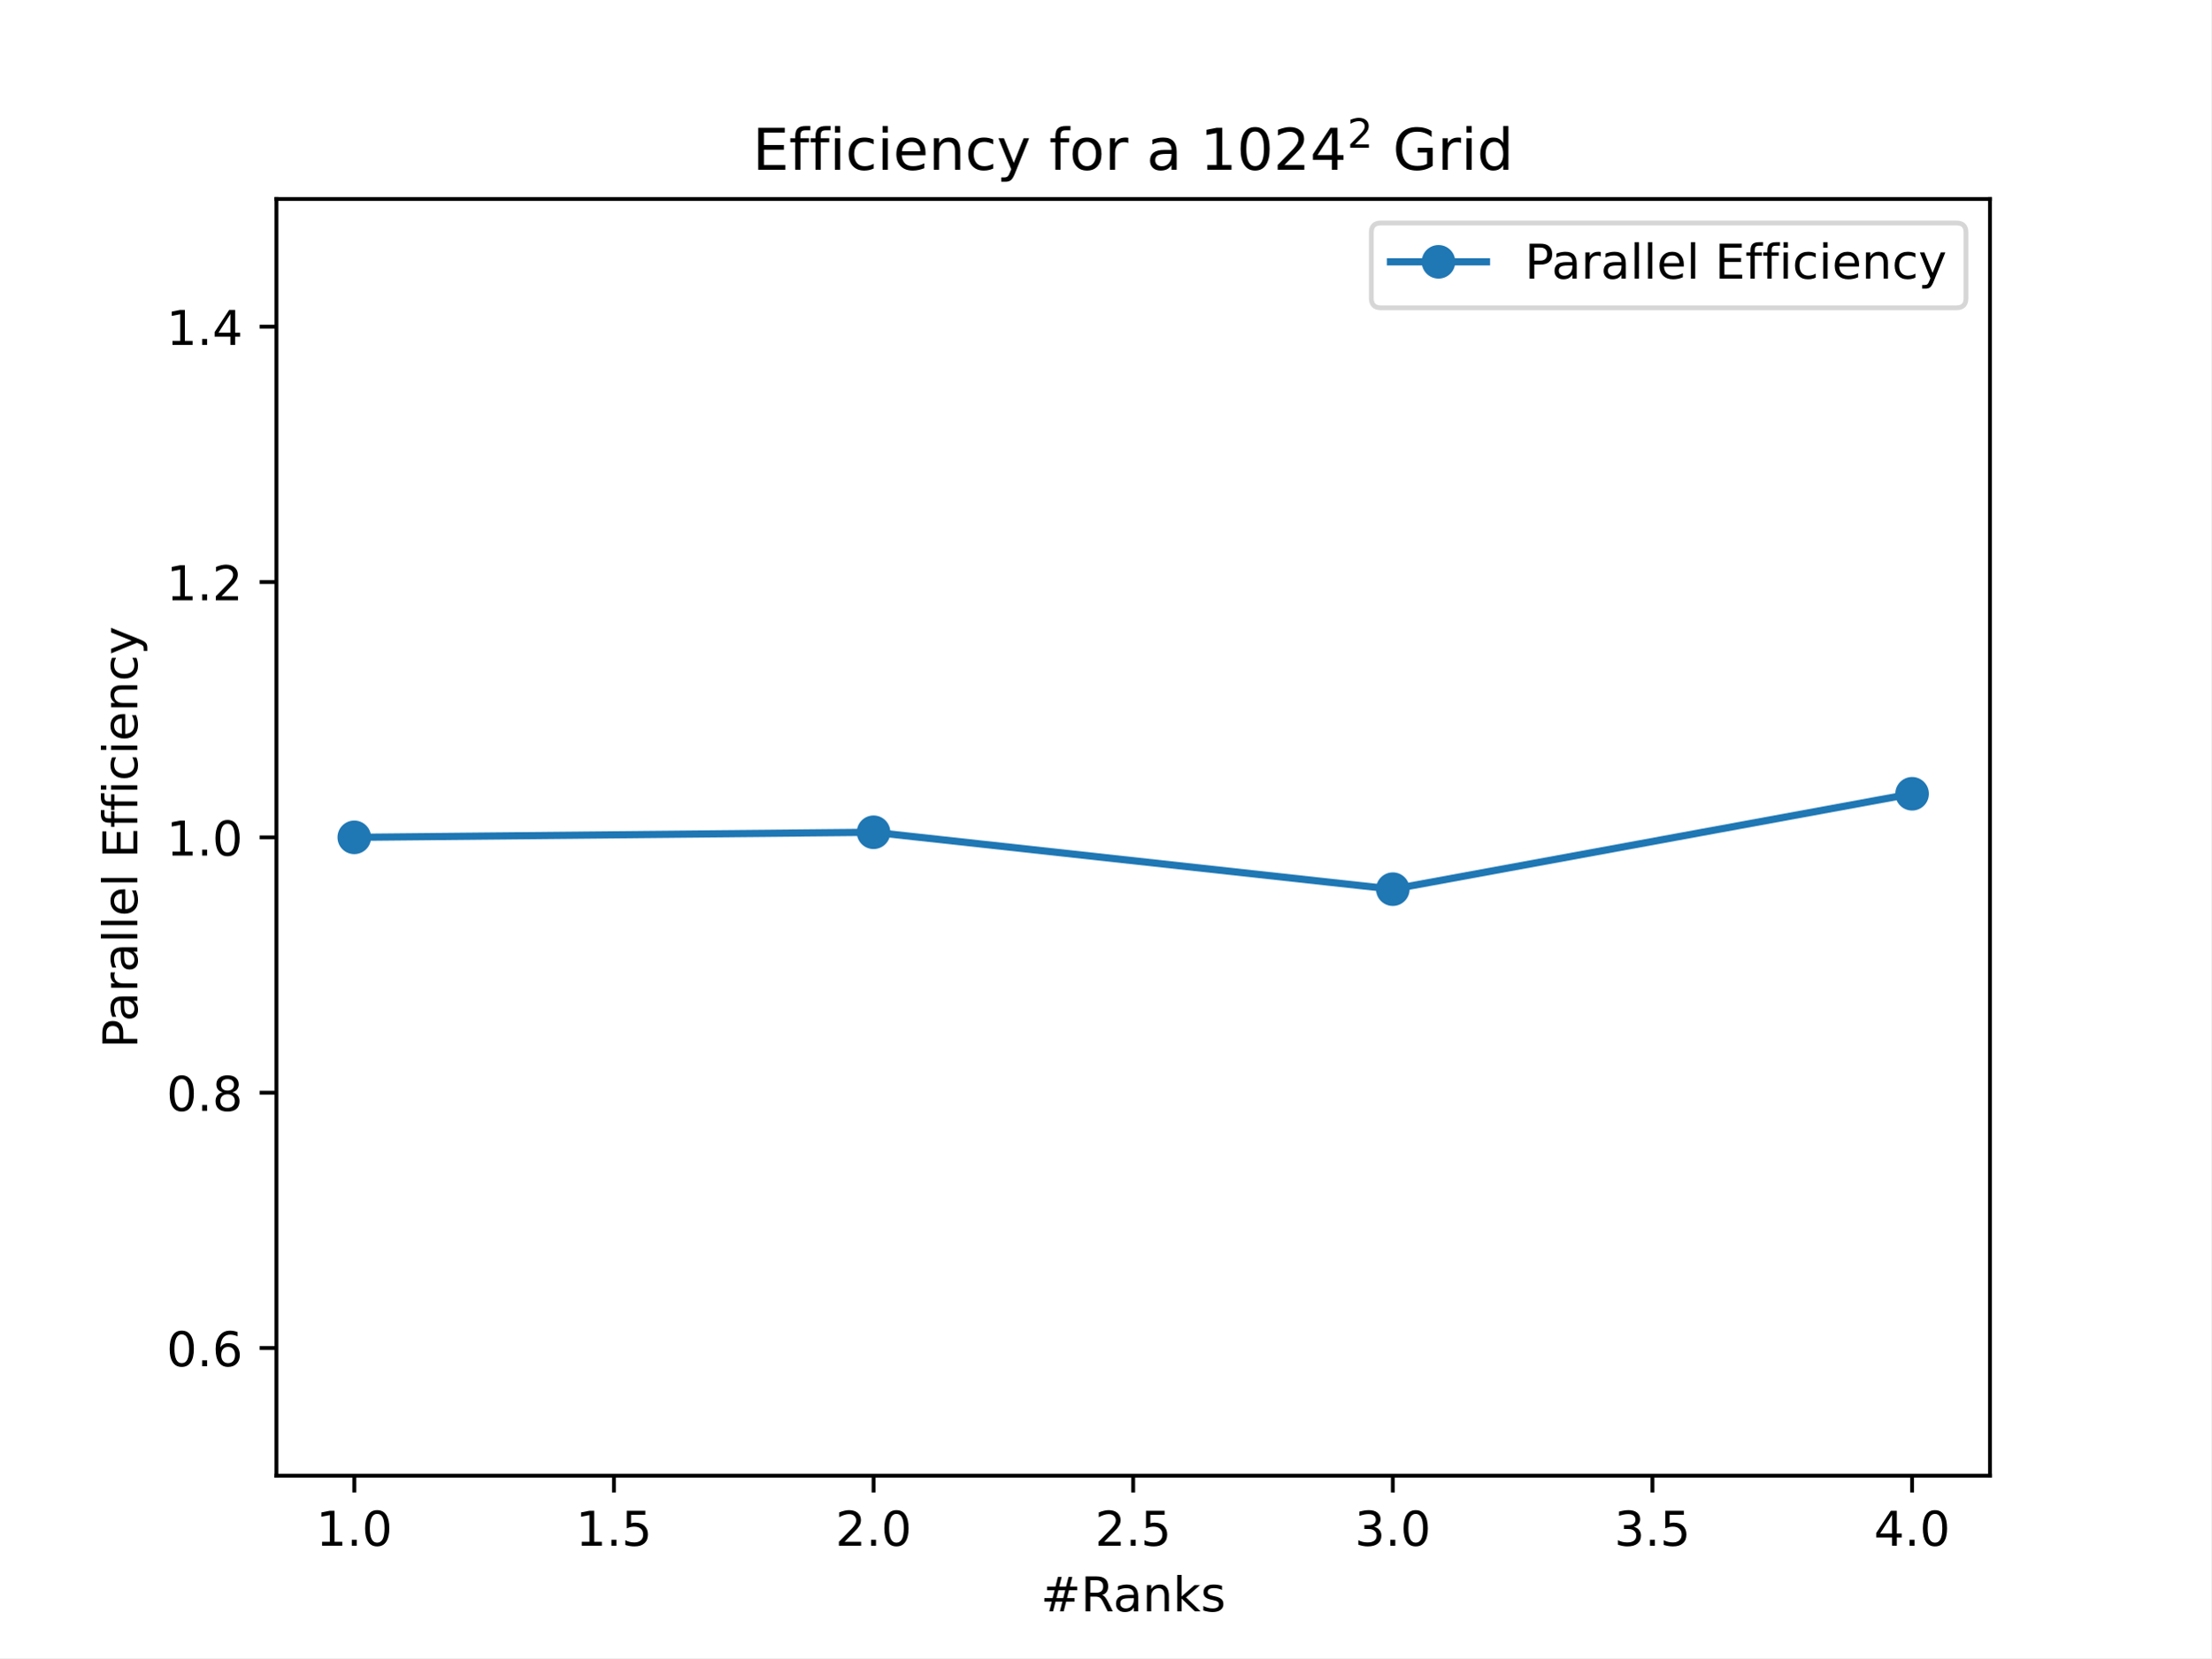
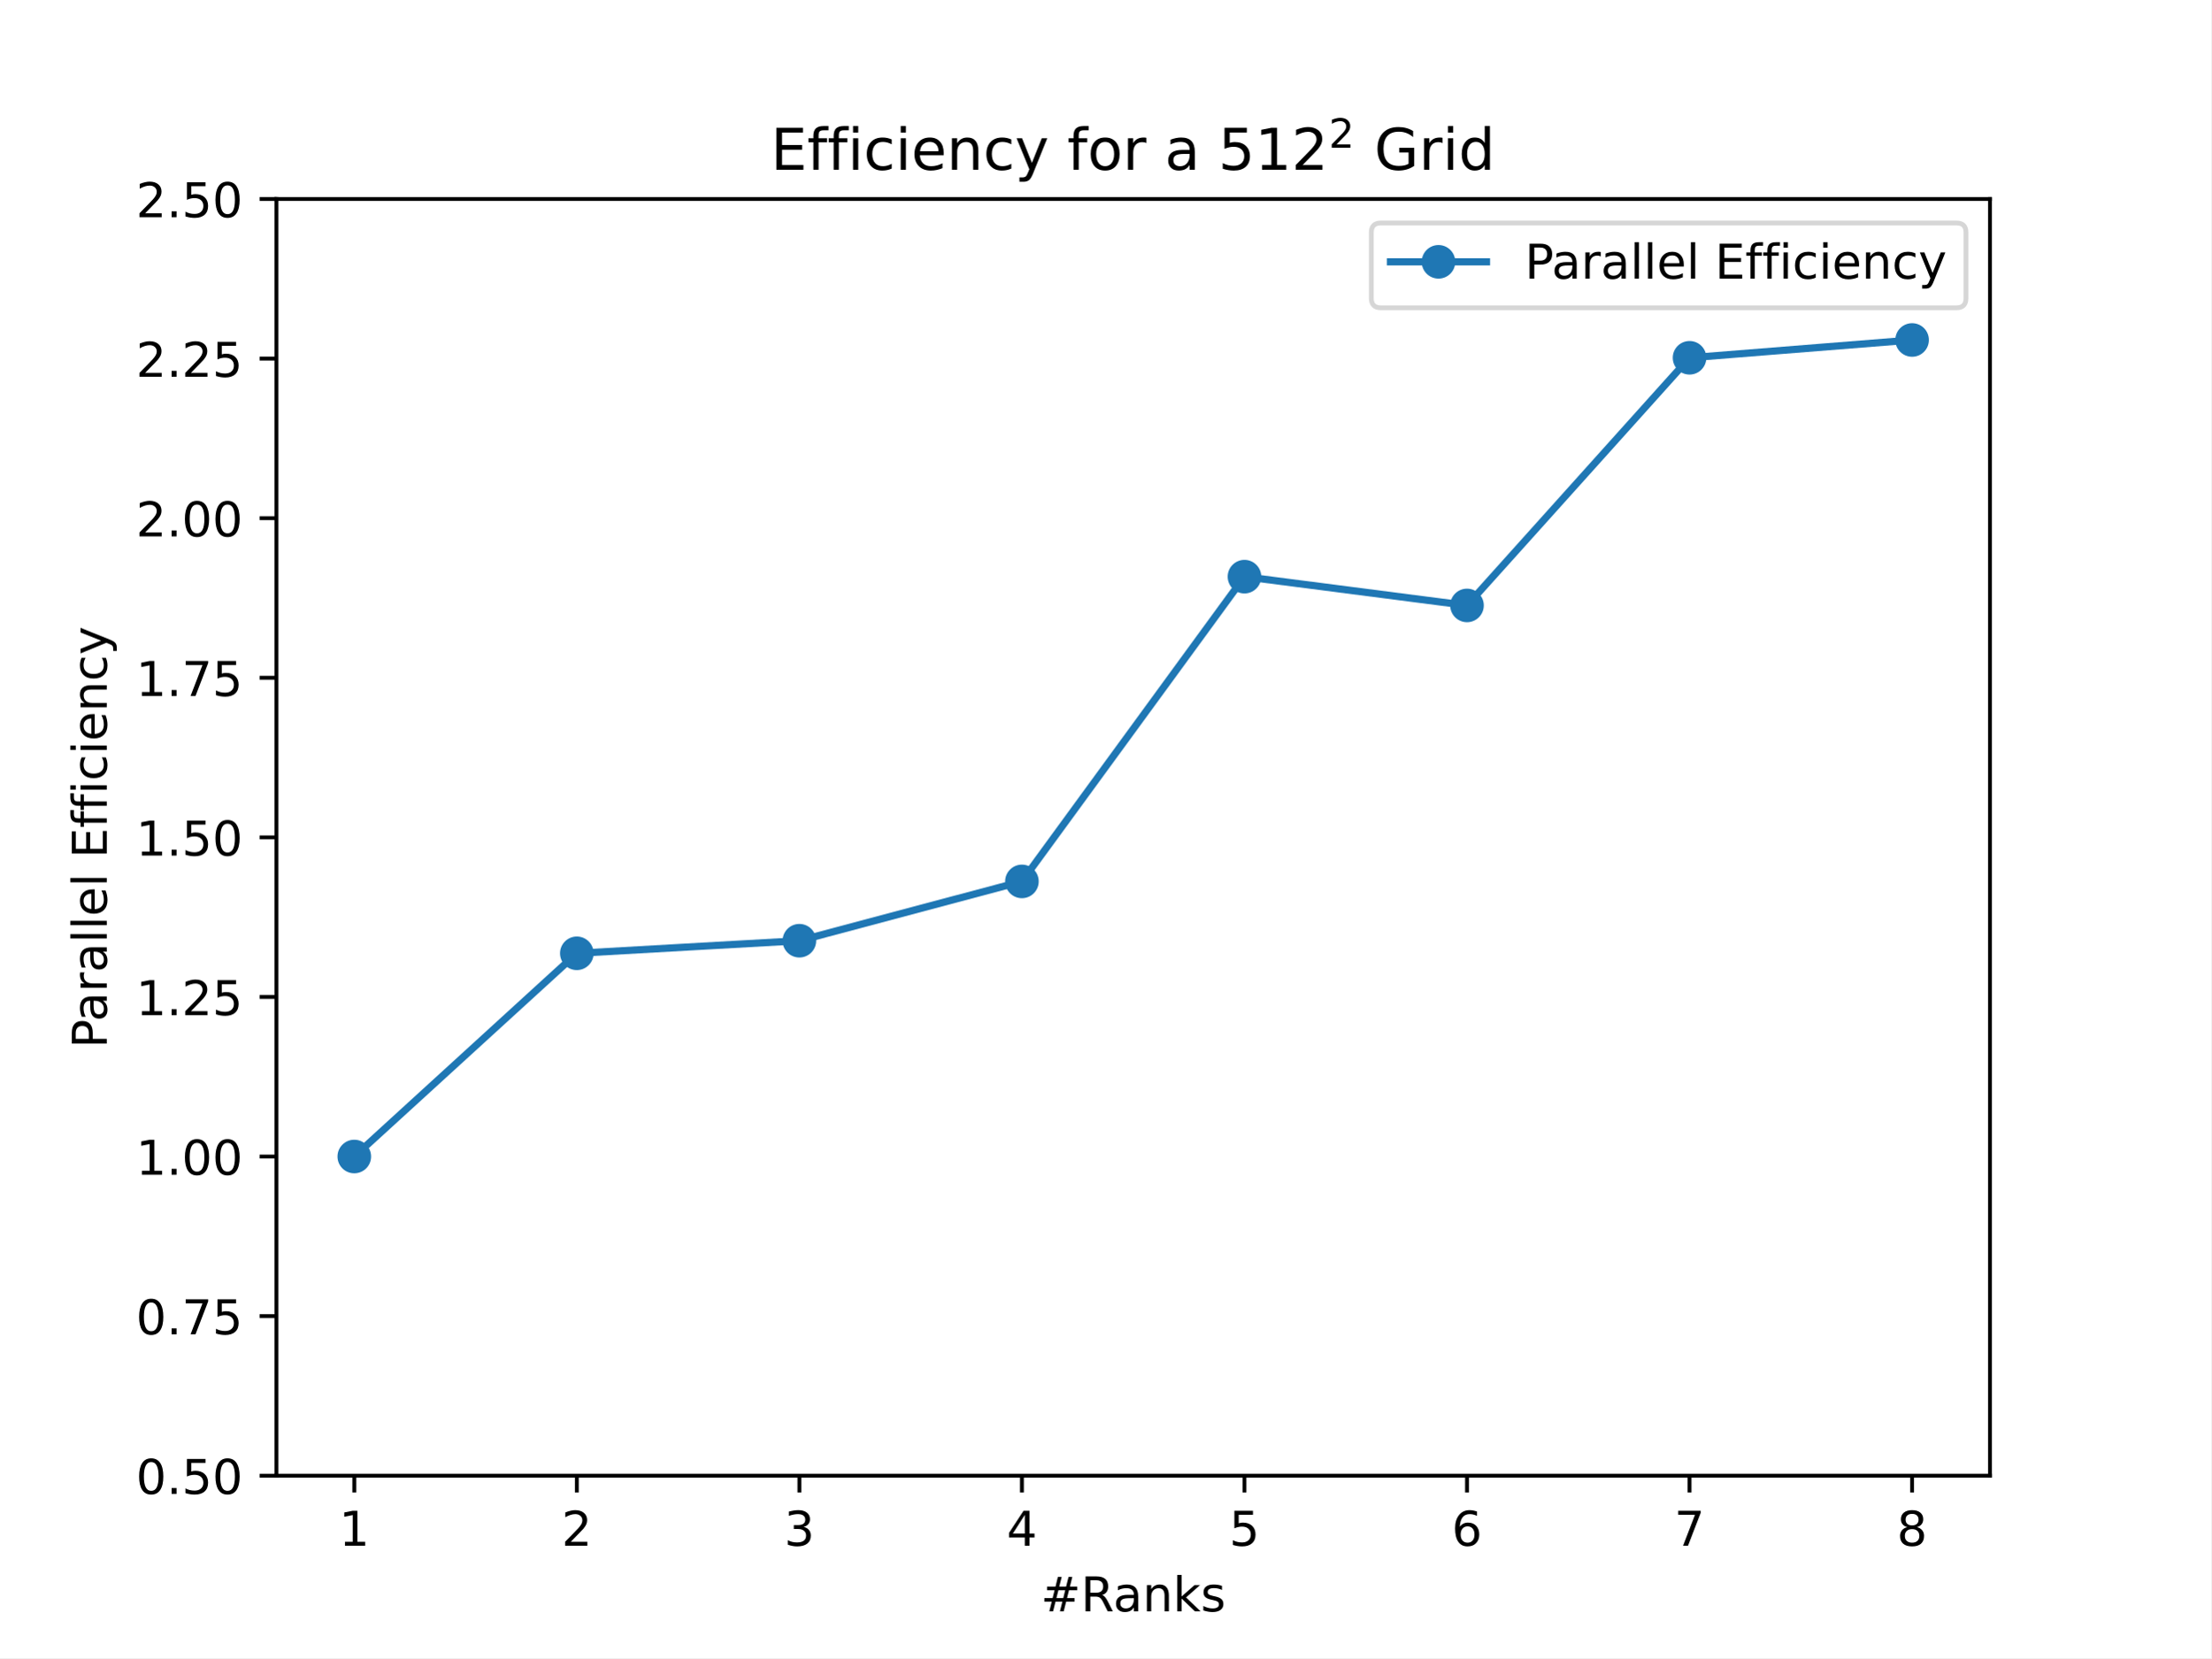
<svg xmlns="http://www.w3.org/2000/svg" xmlns:xlink="http://www.w3.org/1999/xlink" width="460.8pt" height="345.6pt" viewBox="0 0 460.8 345.6" version="1.1">
  <defs>
    <style type="text/css">*{stroke-linejoin: round; stroke-linecap: butt}</style>
  </defs>
  <g id="figure_1">
    <g id="patch_1">
      <path d="M 0 345.6  L 460.8 345.6  L 460.8 0  L 0 0  z " style="fill: #ffffff" />
    </g>
    <g id="axes_1">
      <g id="patch_2">
        <path d="M 57.6 307.584  L 414.72 307.584  L 414.72 41.472  L 57.6 41.472  z " style="fill: #ffffff" />
      </g>
      <g id="matplotlib.axis_1">
        <g id="xtick_1">
          <g id="line2d_1">
            <defs>
-               <path id="m22d3d0825d" d="M 0 0  L 0 3.5  " style="stroke: #000000; stroke-width: 0.8" />
+               <path id="m63fa8c14bd" d="M 0 0  L 0 3.5  " style="stroke: #000000; stroke-width: 0.8" />
            </defs>
            <g>
-               <use xlink:href="#m22d3d0825d" x="73.833" y="307.584" style="stroke: #000000; stroke-width: 0.8" />
+               <use xlink:href="#m63fa8c14bd" x="73.833" y="307.584" style="stroke: #000000; stroke-width: 0.8" />
            </g>
          </g>
          <g id="text_1">
-             <g transform="translate(65.88116 322.1824) scale(0.1 -0.1)">
+             <g transform="translate(70.65148 322.1824) scale(0.1 -0.1)">
              <defs>
                <path id="DejaVuSans-31" d="M 794 531  L 1825 531  L 1825 4091  L 703 3866  L 703 4441  L 1819 4666  L 2450 4666  L 2450 531  L 3481 531  L 3481 0  L 794 0  L 794 531  z " transform="scale(0.015625)" />
-                 <path id="DejaVuSans-2e" d="M 684 794  L 1344 794  L 1344 0  L 684 0  L 684 794  z " transform="scale(0.015625)" />
-                 <path id="DejaVuSans-30" d="M 2034 4250  Q 1547 4250 1301 3770  Q 1056 3291 1056 2328  Q 1056 1369 1301 889  Q 1547 409 2034 409  Q 2525 409 2770 889  Q 3016 1369 3016 2328  Q 3016 3291 2770 3770  Q 2525 4250 2034 4250  z M 2034 4750  Q 2819 4750 3233 4129  Q 3647 3509 3647 2328  Q 3647 1150 3233 529  Q 2819 -91 2034 -91  Q 1250 -91 836 529  Q 422 1150 422 2328  Q 422 3509 836 4129  Q 1250 4750 2034 4750  z " transform="scale(0.015625)" />
              </defs>
              <use xlink:href="#DejaVuSans-31" />
-               <use xlink:href="#DejaVuSans-2e" transform="translate(63.62305 0)" />
-               <use xlink:href="#DejaVuSans-30" transform="translate(95.41016 0)" />
            </g>
          </g>
        </g>
        <g id="xtick_2">
          <g id="line2d_2">
            <g>
-               <use xlink:href="#m22d3d0825d" x="127.942" y="307.584" style="stroke: #000000; stroke-width: 0.8" />
+               <use xlink:href="#m63fa8c14bd" x="120.212" y="307.584" style="stroke: #000000; stroke-width: 0.8" />
            </g>
          </g>
          <g id="text_2">
-             <g transform="translate(119.9903 322.1824) scale(0.1 -0.1)">
-               <defs>
-                 <path id="DejaVuSans-35" d="M 691 4666  L 3169 4666  L 3169 4134  L 1269 4134  L 1269 2991  Q 1406 3038 1543 3061  Q 1681 3084 1819 3084  Q 2600 3084 3056 2656  Q 3513 2228 3513 1497  Q 3513 744 3044 326  Q 2575 -91 1722 -91  Q 1428 -91 1123 -41  Q 819 9 494 109  L 494 744  Q 775 591 1075 516  Q 1375 441 1709 441  Q 2250 441 2565 725  Q 2881 1009 2881 1497  Q 2881 1984 2565 2268  Q 2250 2553 1709 2553  Q 1456 2553 1204 2497  Q 953 2441 691 2322  L 691 4666  z " transform="scale(0.015625)" />
-               </defs>
-               <use xlink:href="#DejaVuSans-31" />
-               <use xlink:href="#DejaVuSans-2e" transform="translate(63.62305 0)" />
-               <use xlink:href="#DejaVuSans-35" transform="translate(95.41016 0)" />
+             <g transform="translate(117.0307 322.1824) scale(0.1 -0.1)">
+               <defs>
+                 <path id="DejaVuSans-32" d="M 1228 531  L 3431 531  L 3431 0  L 469 0  L 469 531  Q 828 903 1448 1529  Q 2069 2156 2228 2338  Q 2531 2678 2651 2914  Q 2772 3150 2772 3378  Q 2772 3750 2511 3984  Q 2250 4219 1831 4219  Q 1534 4219 1204 4116  Q 875 4013 500 3803  L 500 4441  Q 881 4594 1212 4672  Q 1544 4750 1819 4750  Q 2544 4750 2975 4387  Q 3406 4025 3406 3419  Q 3406 3131 3298 2873  Q 3191 2616 2906 2266  Q 2828 2175 2409 1742  Q 1991 1309 1228 531  z " transform="scale(0.015625)" />
+               </defs>
+               <use xlink:href="#DejaVuSans-32" />
            </g>
          </g>
        </g>
        <g id="xtick_3">
          <g id="line2d_3">
            <g>
-               <use xlink:href="#m22d3d0825d" x="182.051" y="307.584" style="stroke: #000000; stroke-width: 0.8" />
+               <use xlink:href="#m63fa8c14bd" x="166.591" y="307.584" style="stroke: #000000; stroke-width: 0.8" />
            </g>
          </g>
          <g id="text_3">
-             <g transform="translate(174.0993 322.1824) scale(0.1 -0.1)">
-               <defs>
-                 <path id="DejaVuSans-32" d="M 1228 531  L 3431 531  L 3431 0  L 469 0  L 469 531  Q 828 903 1448 1529  Q 2069 2156 2228 2338  Q 2531 2678 2651 2914  Q 2772 3150 2772 3378  Q 2772 3750 2511 3984  Q 2250 4219 1831 4219  Q 1534 4219 1204 4116  Q 875 4013 500 3803  L 500 4441  Q 881 4594 1212 4672  Q 1544 4750 1819 4750  Q 2544 4750 2975 4387  Q 3406 4025 3406 3419  Q 3406 3131 3298 2873  Q 3191 2616 2906 2266  Q 2828 2175 2409 1742  Q 1991 1309 1228 531  z " transform="scale(0.015625)" />
-               </defs>
-               <use xlink:href="#DejaVuSans-32" />
-               <use xlink:href="#DejaVuSans-2e" transform="translate(63.62305 0)" />
-               <use xlink:href="#DejaVuSans-30" transform="translate(95.41016 0)" />
+             <g transform="translate(163.4099 322.1824) scale(0.1 -0.1)">
+               <defs>
+                 <path id="DejaVuSans-33" d="M 2597 2516  Q 3050 2419 3304 2112  Q 3559 1806 3559 1356  Q 3559 666 3084 287  Q 2609 -91 1734 -91  Q 1441 -91 1130 -33  Q 819 25 488 141  L 488 750  Q 750 597 1062 519  Q 1375 441 1716 441  Q 2309 441 2620 675  Q 2931 909 2931 1356  Q 2931 1769 2642 2001  Q 2353 2234 1838 2234  L 1294 2234  L 1294 2753  L 1863 2753  Q 2328 2753 2575 2939  Q 2822 3125 2822 3475  Q 2822 3834 2567 4026  Q 2313 4219 1838 4219  Q 1578 4219 1281 4162  Q 984 4106 628 3988  L 628 4550  Q 988 4650 1302 4700  Q 1616 4750 1894 4750  Q 2613 4750 3031 4423  Q 3450 4097 3450 3541  Q 3450 3153 3228 2886  Q 3006 2619 2597 2516  z " transform="scale(0.015625)" />
+               </defs>
+               <use xlink:href="#DejaVuSans-33" />
            </g>
          </g>
        </g>
        <g id="xtick_4">
          <g id="line2d_4">
            <g>
-               <use xlink:href="#m22d3d0825d" x="236.16" y="307.584" style="stroke: #000000; stroke-width: 0.8" />
+               <use xlink:href="#m63fa8c14bd" x="212.97" y="307.584" style="stroke: #000000; stroke-width: 0.8" />
            </g>
          </g>
          <g id="text_4">
-             <g transform="translate(228.2084 322.1824) scale(0.1 -0.1)">
-               <use xlink:href="#DejaVuSans-32" />
-               <use xlink:href="#DejaVuSans-2e" transform="translate(63.62305 0)" />
-               <use xlink:href="#DejaVuSans-35" transform="translate(95.41016 0)" />
+             <g transform="translate(209.7891 322.1824) scale(0.1 -0.1)">
+               <defs>
+                 <path id="DejaVuSans-34" d="M 2419 4116  L 825 1625  L 2419 1625  L 2419 4116  z M 2253 4666  L 3047 4666  L 3047 1625  L 3713 1625  L 3713 1100  L 3047 1100  L 3047 0  L 2419 0  L 2419 1100  L 313 1100  L 313 1709  L 2253 4666  z " transform="scale(0.015625)" />
+               </defs>
+               <use xlink:href="#DejaVuSans-34" />
            </g>
          </g>
        </g>
        <g id="xtick_5">
          <g id="line2d_5">
            <g>
-               <use xlink:href="#m22d3d0825d" x="290.269" y="307.584" style="stroke: #000000; stroke-width: 0.8" />
+               <use xlink:href="#m63fa8c14bd" x="259.35" y="307.584" style="stroke: #000000; stroke-width: 0.8" />
            </g>
          </g>
          <g id="text_5">
-             <g transform="translate(282.3175 322.1824) scale(0.1 -0.1)">
-               <defs>
-                 <path id="DejaVuSans-33" d="M 2597 2516  Q 3050 2419 3304 2112  Q 3559 1806 3559 1356  Q 3559 666 3084 287  Q 2609 -91 1734 -91  Q 1441 -91 1130 -33  Q 819 25 488 141  L 488 750  Q 750 597 1062 519  Q 1375 441 1716 441  Q 2309 441 2620 675  Q 2931 909 2931 1356  Q 2931 1769 2642 2001  Q 2353 2234 1838 2234  L 1294 2234  L 1294 2753  L 1863 2753  Q 2328 2753 2575 2939  Q 2822 3125 2822 3475  Q 2822 3834 2567 4026  Q 2313 4219 1838 4219  Q 1578 4219 1281 4162  Q 984 4106 628 3988  L 628 4550  Q 988 4650 1302 4700  Q 1616 4750 1894 4750  Q 2613 4750 3031 4423  Q 3450 4097 3450 3541  Q 3450 3153 3228 2886  Q 3006 2619 2597 2516  z " transform="scale(0.015625)" />
-               </defs>
-               <use xlink:href="#DejaVuSans-33" />
-               <use xlink:href="#DejaVuSans-2e" transform="translate(63.62305 0)" />
-               <use xlink:href="#DejaVuSans-30" transform="translate(95.41016 0)" />
+             <g transform="translate(256.1684 322.1824) scale(0.1 -0.1)">
+               <defs>
+                 <path id="DejaVuSans-35" d="M 691 4666  L 3169 4666  L 3169 4134  L 1269 4134  L 1269 2991  Q 1406 3038 1543 3061  Q 1681 3084 1819 3084  Q 2600 3084 3056 2656  Q 3513 2228 3513 1497  Q 3513 744 3044 326  Q 2575 -91 1722 -91  Q 1428 -91 1123 -41  Q 819 9 494 109  L 494 744  Q 775 591 1075 516  Q 1375 441 1709 441  Q 2250 441 2565 725  Q 2881 1009 2881 1497  Q 2881 1984 2565 2268  Q 2250 2553 1709 2553  Q 1456 2553 1204 2497  Q 953 2441 691 2322  L 691 4666  z " transform="scale(0.015625)" />
+               </defs>
+               <use xlink:href="#DejaVuSans-35" />
            </g>
          </g>
        </g>
        <g id="xtick_6">
          <g id="line2d_6">
            <g>
-               <use xlink:href="#m22d3d0825d" x="344.378" y="307.584" style="stroke: #000000; stroke-width: 0.8" />
+               <use xlink:href="#m63fa8c14bd" x="305.729" y="307.584" style="stroke: #000000; stroke-width: 0.8" />
            </g>
          </g>
          <g id="text_6">
-             <g transform="translate(336.4266 322.1824) scale(0.1 -0.1)">
-               <use xlink:href="#DejaVuSans-33" />
-               <use xlink:href="#DejaVuSans-2e" transform="translate(63.62305 0)" />
-               <use xlink:href="#DejaVuSans-35" transform="translate(95.41016 0)" />
+             <g transform="translate(302.5476 322.1824) scale(0.1 -0.1)">
+               <defs>
+                 <path id="DejaVuSans-36" d="M 2113 2584  Q 1688 2584 1439 2293  Q 1191 2003 1191 1497  Q 1191 994 1439 701  Q 1688 409 2113 409  Q 2538 409 2786 701  Q 3034 994 3034 1497  Q 3034 2003 2786 2293  Q 2538 2584 2113 2584  z M 3366 4563  L 3366 3988  Q 3128 4100 2886 4159  Q 2644 4219 2406 4219  Q 1781 4219 1451 3797  Q 1122 3375 1075 2522  Q 1259 2794 1537 2939  Q 1816 3084 2150 3084  Q 2853 3084 3261 2657  Q 3669 2231 3669 1497  Q 3669 778 3244 343  Q 2819 -91 2113 -91  Q 1303 -91 875 529  Q 447 1150 447 2328  Q 447 3434 972 4092  Q 1497 4750 2381 4750  Q 2619 4750 2861 4703  Q 3103 4656 3366 4563  z " transform="scale(0.015625)" />
+               </defs>
+               <use xlink:href="#DejaVuSans-36" />
            </g>
          </g>
        </g>
        <g id="xtick_7">
          <g id="line2d_7">
            <g>
-               <use xlink:href="#m22d3d0825d" x="398.487" y="307.584" style="stroke: #000000; stroke-width: 0.8" />
+               <use xlink:href="#m63fa8c14bd" x="352.108" y="307.584" style="stroke: #000000; stroke-width: 0.8" />
            </g>
          </g>
          <g id="text_7">
-             <g transform="translate(390.5357 322.1824) scale(0.1 -0.1)">
-               <defs>
-                 <path id="DejaVuSans-34" d="M 2419 4116  L 825 1625  L 2419 1625  L 2419 4116  z M 2253 4666  L 3047 4666  L 3047 1625  L 3713 1625  L 3713 1100  L 3047 1100  L 3047 0  L 2419 0  L 2419 1100  L 313 1100  L 313 1709  L 2253 4666  z " transform="scale(0.015625)" />
-               </defs>
-               <use xlink:href="#DejaVuSans-34" />
-               <use xlink:href="#DejaVuSans-2e" transform="translate(63.62305 0)" />
-               <use xlink:href="#DejaVuSans-30" transform="translate(95.41016 0)" />
-             </g>
-           </g>
-         </g>
-         <g id="text_8">
+             <g transform="translate(348.9268 322.1824) scale(0.1 -0.1)">
+               <defs>
+                 <path id="DejaVuSans-37" d="M 525 4666  L 3525 4666  L 3525 4397  L 1831 0  L 1172 0  L 2766 4134  L 525 4134  L 525 4666  z " transform="scale(0.015625)" />
+               </defs>
+               <use xlink:href="#DejaVuSans-37" />
+             </g>
+           </g>
+         </g>
+         <g id="xtick_8">
+           <g id="line2d_8">
+             <g>
+               <use xlink:href="#m63fa8c14bd" x="398.487" y="307.584" style="stroke: #000000; stroke-width: 0.8" />
+             </g>
+           </g>
+           <g id="text_8">
+             <g transform="translate(395.306 322.1824) scale(0.1 -0.1)">
+               <defs>
+                 <path id="DejaVuSans-38" d="M 2034 2216  Q 1584 2216 1326 1975  Q 1069 1734 1069 1313  Q 1069 891 1326 650  Q 1584 409 2034 409  Q 2484 409 2743 651  Q 3003 894 3003 1313  Q 3003 1734 2745 1975  Q 2488 2216 2034 2216  z M 1403 2484  Q 997 2584 770 2862  Q 544 3141 544 3541  Q 544 4100 942 4425  Q 1341 4750 2034 4750  Q 2731 4750 3128 4425  Q 3525 4100 3525 3541  Q 3525 3141 3298 2862  Q 3072 2584 2669 2484  Q 3125 2378 3379 2068  Q 3634 1759 3634 1313  Q 3634 634 3220 271  Q 2806 -91 2034 -91  Q 1263 -91 848 271  Q 434 634 434 1313  Q 434 1759 690 2068  Q 947 2378 1403 2484  z M 1172 3481  Q 1172 3119 1398 2916  Q 1625 2713 2034 2713  Q 2441 2713 2670 2916  Q 2900 3119 2900 3481  Q 2900 3844 2670 4047  Q 2441 4250 2034 4250  Q 1625 4250 1398 4047  Q 1172 3844 1172 3481  z " transform="scale(0.015625)" />
+               </defs>
+               <use xlink:href="#DejaVuSans-38" />
+             </g>
+           </g>
+         </g>
+         <g id="text_9">
          <g transform="translate(216.8756 335.8606) scale(0.1 -0.1)">
            <defs>
              <path id="DejaVuSans-23" d="M 3272 2816  L 2363 2816  L 2100 1772  L 3016 1772  L 3272 2816  z M 2803 4594  L 2478 3297  L 3391 3297  L 3719 4594  L 4219 4594  L 3897 3297  L 4872 3297  L 4872 2816  L 3775 2816  L 3519 1772  L 4513 1772  L 4513 1294  L 3397 1294  L 3072 0  L 2572 0  L 2894 1294  L 1978 1294  L 1656 0  L 1153 0  L 1478 1294  L 494 1294  L 494 1772  L 1594 1772  L 1856 2816  L 850 2816  L 850 3297  L 1978 3297  L 2297 4594  L 2803 4594  z " transform="scale(0.015625)" />
              <path id="DejaVuSans-52" d="M 2841 2188  Q 3044 2119 3236 1894  Q 3428 1669 3622 1275  L 4263 0  L 3584 0  L 2988 1197  Q 2756 1666 2539 1819  Q 2322 1972 1947 1972  L 1259 1972  L 1259 0  L 628 0  L 628 4666  L 2053 4666  Q 2853 4666 3247 4331  Q 3641 3997 3641 3322  Q 3641 2881 3436 2590  Q 3231 2300 2841 2188  z M 1259 4147  L 1259 2491  L 2053 2491  Q 2509 2491 2742 2702  Q 2975 2913 2975 3322  Q 2975 3731 2742 3939  Q 2509 4147 2053 4147  L 1259 4147  z " transform="scale(0.015625)" />
              <path id="DejaVuSans-61" d="M 2194 1759  Q 1497 1759 1228 1600  Q 959 1441 959 1056  Q 959 750 1161 570  Q 1363 391 1709 391  Q 2188 391 2477 730  Q 2766 1069 2766 1631  L 2766 1759  L 2194 1759  z M 3341 1997  L 3341 0  L 2766 0  L 2766 531  Q 2569 213 2275 61  Q 1981 -91 1556 -91  Q 1019 -91 701 211  Q 384 513 384 1019  Q 384 1609 779 1909  Q 1175 2209 1959 2209  L 2766 2209  L 2766 2266  Q 2766 2663 2505 2880  Q 2244 3097 1772 3097  Q 1472 3097 1187 3025  Q 903 2953 641 2809  L 641 3341  Q 956 3463 1253 3523  Q 1550 3584 1831 3584  Q 2591 3584 2966 3190  Q 3341 2797 3341 1997  z " transform="scale(0.015625)" />
              <path id="DejaVuSans-6e" d="M 3513 2113  L 3513 0  L 2938 0  L 2938 2094  Q 2938 2591 2744 2837  Q 2550 3084 2163 3084  Q 1697 3084 1428 2787  Q 1159 2491 1159 1978  L 1159 0  L 581 0  L 581 3500  L 1159 3500  L 1159 2956  Q 1366 3272 1645 3428  Q 1925 3584 2291 3584  Q 2894 3584 3203 3211  Q 3513 2838 3513 2113  z " transform="scale(0.015625)" />
              <path id="DejaVuSans-6b" d="M 581 4863  L 1159 4863  L 1159 1991  L 2875 3500  L 3609 3500  L 1753 1863  L 3688 0  L 2938 0  L 1159 1709  L 1159 0  L 581 0  L 581 4863  z " transform="scale(0.015625)" />
              <path id="DejaVuSans-73" d="M 2834 3397  L 2834 2853  Q 2591 2978 2328 3040  Q 2066 3103 1784 3103  Q 1356 3103 1142 2972  Q 928 2841 928 2578  Q 928 2378 1081 2264  Q 1234 2150 1697 2047  L 1894 2003  Q 2506 1872 2764 1633  Q 3022 1394 3022 966  Q 3022 478 2636 193  Q 2250 -91 1575 -91  Q 1294 -91 989 -36  Q 684 19 347 128  L 347 722  Q 666 556 975 473  Q 1284 391 1588 391  Q 1994 391 2212 530  Q 2431 669 2431 922  Q 2431 1156 2273 1281  Q 2116 1406 1581 1522  L 1381 1569  Q 847 1681 609 1914  Q 372 2147 372 2553  Q 372 3047 722 3315  Q 1072 3584 1716 3584  Q 2034 3584 2315 3537  Q 2597 3491 2834 3397  z " transform="scale(0.015625)" />
            </defs>
            <use xlink:href="#DejaVuSans-23" />
            <use xlink:href="#DejaVuSans-52" transform="translate(83.78906 0)" />
            <use xlink:href="#DejaVuSans-61" transform="translate(151.0215 0)" />
            <use xlink:href="#DejaVuSans-6e" transform="translate(212.3008 0)" />
            <use xlink:href="#DejaVuSans-6b" transform="translate(275.6797 0)" />
            <use xlink:href="#DejaVuSans-73" transform="translate(333.5898 0)" />
          </g>
        </g>
      </g>
      <g id="matplotlib.axis_2">
        <g id="ytick_1">
-           <g id="line2d_8">
+           <g id="line2d_9">
            <defs>
-               <path id="m02034e2489" d="M 0 0  L -3.5 0  " style="stroke: #000000; stroke-width: 0.8" />
+               <path id="md735835638" d="M 0 0  L -3.5 0  " style="stroke: #000000; stroke-width: 0.8" />
            </defs>
            <g>
-               <use xlink:href="#m02034e2489" x="57.6" y="280.973" style="stroke: #000000; stroke-width: 0.8" />
-             </g>
-           </g>
-           <g id="text_9">
-             <g transform="translate(34.69687 284.772) scale(0.1 -0.1)">
-               <defs>
-                 <path id="DejaVuSans-36" d="M 2113 2584  Q 1688 2584 1439 2293  Q 1191 2003 1191 1497  Q 1191 994 1439 701  Q 1688 409 2113 409  Q 2538 409 2786 701  Q 3034 994 3034 1497  Q 3034 2003 2786 2293  Q 2538 2584 2113 2584  z M 3366 4563  L 3366 3988  Q 3128 4100 2886 4159  Q 2644 4219 2406 4219  Q 1781 4219 1451 3797  Q 1122 3375 1075 2522  Q 1259 2794 1537 2939  Q 1816 3084 2150 3084  Q 2853 3084 3261 2657  Q 3669 2231 3669 1497  Q 3669 778 3244 343  Q 2819 -91 2113 -91  Q 1303 -91 875 529  Q 447 1150 447 2328  Q 447 3434 972 4092  Q 1497 4750 2381 4750  Q 2619 4750 2861 4703  Q 3103 4656 3366 4563  z " transform="scale(0.015625)" />
+               <use xlink:href="#md735835638" x="57.6" y="307.584" style="stroke: #000000; stroke-width: 0.8" />
+             </g>
+           </g>
+           <g id="text_10">
+             <g transform="translate(28.33438 311.3832) scale(0.1 -0.1)">
+               <defs>
+                 <path id="DejaVuSans-30" d="M 2034 4250  Q 1547 4250 1301 3770  Q 1056 3291 1056 2328  Q 1056 1369 1301 889  Q 1547 409 2034 409  Q 2525 409 2770 889  Q 3016 1369 3016 2328  Q 3016 3291 2770 3770  Q 2525 4250 2034 4250  z M 2034 4750  Q 2819 4750 3233 4129  Q 3647 3509 3647 2328  Q 3647 1150 3233 529  Q 2819 -91 2034 -91  Q 1250 -91 836 529  Q 422 1150 422 2328  Q 422 3509 836 4129  Q 1250 4750 2034 4750  z " transform="scale(0.015625)" />
+                 <path id="DejaVuSans-2e" d="M 684 794  L 1344 794  L 1344 0  L 684 0  L 684 794  z " transform="scale(0.015625)" />
              </defs>
              <use xlink:href="#DejaVuSans-30" />
              <use xlink:href="#DejaVuSans-2e" transform="translate(63.62305 0)" />
-               <use xlink:href="#DejaVuSans-36" transform="translate(95.41016 0)" />
+               <use xlink:href="#DejaVuSans-35" transform="translate(95.41016 0)" />
+               <use xlink:href="#DejaVuSans-30" transform="translate(159.0332 0)" />
            </g>
          </g>
        </g>
        <g id="ytick_2">
-           <g id="line2d_9">
-             <g>
-               <use xlink:href="#m02034e2489" x="57.6" y="227.75" style="stroke: #000000; stroke-width: 0.8" />
-             </g>
-           </g>
-           <g id="text_10">
-             <g transform="translate(34.69687 231.5496) scale(0.1 -0.1)">
-               <defs>
-                 <path id="DejaVuSans-38" d="M 2034 2216  Q 1584 2216 1326 1975  Q 1069 1734 1069 1313  Q 1069 891 1326 650  Q 1584 409 2034 409  Q 2484 409 2743 651  Q 3003 894 3003 1313  Q 3003 1734 2745 1975  Q 2488 2216 2034 2216  z M 1403 2484  Q 997 2584 770 2862  Q 544 3141 544 3541  Q 544 4100 942 4425  Q 1341 4750 2034 4750  Q 2731 4750 3128 4425  Q 3525 4100 3525 3541  Q 3525 3141 3298 2862  Q 3072 2584 2669 2484  Q 3125 2378 3379 2068  Q 3634 1759 3634 1313  Q 3634 634 3220 271  Q 2806 -91 2034 -91  Q 1263 -91 848 271  Q 434 634 434 1313  Q 434 1759 690 2068  Q 947 2378 1403 2484  z M 1172 3481  Q 1172 3119 1398 2916  Q 1625 2713 2034 2713  Q 2441 2713 2670 2916  Q 2900 3119 2900 3481  Q 2900 3844 2670 4047  Q 2441 4250 2034 4250  Q 1625 4250 1398 4047  Q 1172 3844 1172 3481  z " transform="scale(0.015625)" />
-               </defs>
+           <g id="line2d_10">
+             <g>
+               <use xlink:href="#md735835638" x="57.6" y="274.32" style="stroke: #000000; stroke-width: 0.8" />
+             </g>
+           </g>
+           <g id="text_11">
+             <g transform="translate(28.33438 278.1192) scale(0.1 -0.1)">
              <use xlink:href="#DejaVuSans-30" />
              <use xlink:href="#DejaVuSans-2e" transform="translate(63.62305 0)" />
-               <use xlink:href="#DejaVuSans-38" transform="translate(95.41016 0)" />
+               <use xlink:href="#DejaVuSans-37" transform="translate(95.41016 0)" />
+               <use xlink:href="#DejaVuSans-35" transform="translate(159.0332 0)" />
            </g>
          </g>
        </g>
        <g id="ytick_3">
-           <g id="line2d_10">
-             <g>
-               <use xlink:href="#m02034e2489" x="57.6" y="174.528" style="stroke: #000000; stroke-width: 0.8" />
-             </g>
-           </g>
-           <g id="text_11">
-             <g transform="translate(34.69687 178.3272) scale(0.1 -0.1)">
+           <g id="line2d_11">
+             <g>
+               <use xlink:href="#md735835638" x="57.6" y="241.056" style="stroke: #000000; stroke-width: 0.8" />
+             </g>
+           </g>
+           <g id="text_12">
+             <g transform="translate(28.33438 244.8552) scale(0.1 -0.1)">
              <use xlink:href="#DejaVuSans-31" />
              <use xlink:href="#DejaVuSans-2e" transform="translate(63.62305 0)" />
              <use xlink:href="#DejaVuSans-30" transform="translate(95.41016 0)" />
+               <use xlink:href="#DejaVuSans-30" transform="translate(159.0332 0)" />
            </g>
          </g>
        </g>
        <g id="ytick_4">
-           <g id="line2d_11">
-             <g>
-               <use xlink:href="#m02034e2489" x="57.6" y="121.306" style="stroke: #000000; stroke-width: 0.8" />
-             </g>
-           </g>
-           <g id="text_12">
-             <g transform="translate(34.69687 125.1048) scale(0.1 -0.1)">
+           <g id="line2d_12">
+             <g>
+               <use xlink:href="#md735835638" x="57.6" y="207.792" style="stroke: #000000; stroke-width: 0.8" />
+             </g>
+           </g>
+           <g id="text_13">
+             <g transform="translate(28.33438 211.5912) scale(0.1 -0.1)">
              <use xlink:href="#DejaVuSans-31" />
              <use xlink:href="#DejaVuSans-2e" transform="translate(63.62305 0)" />
              <use xlink:href="#DejaVuSans-32" transform="translate(95.41016 0)" />
+               <use xlink:href="#DejaVuSans-35" transform="translate(159.0332 0)" />
            </g>
          </g>
        </g>
        <g id="ytick_5">
-           <g id="line2d_12">
-             <g>
-               <use xlink:href="#m02034e2489" x="57.6" y="68.083" style="stroke: #000000; stroke-width: 0.8" />
-             </g>
-           </g>
-           <g id="text_13">
-             <g transform="translate(34.69687 71.88242) scale(0.1 -0.1)">
+           <g id="line2d_13">
+             <g>
+               <use xlink:href="#md735835638" x="57.6" y="174.528" style="stroke: #000000; stroke-width: 0.8" />
+             </g>
+           </g>
+           <g id="text_14">
+             <g transform="translate(28.33438 178.3272) scale(0.1 -0.1)">
              <use xlink:href="#DejaVuSans-31" />
              <use xlink:href="#DejaVuSans-2e" transform="translate(63.62305 0)" />
-               <use xlink:href="#DejaVuSans-34" transform="translate(95.41016 0)" />
-             </g>
-           </g>
-         </g>
-         <g id="text_14">
-           <g transform="translate(28.61719 218.4952) rotate(-90) scale(0.1 -0.1)">
+               <use xlink:href="#DejaVuSans-35" transform="translate(95.41016 0)" />
+               <use xlink:href="#DejaVuSans-30" transform="translate(159.0332 0)" />
+             </g>
+           </g>
+         </g>
+         <g id="ytick_6">
+           <g id="line2d_14">
+             <g>
+               <use xlink:href="#md735835638" x="57.6" y="141.264" style="stroke: #000000; stroke-width: 0.8" />
+             </g>
+           </g>
+           <g id="text_15">
+             <g transform="translate(28.33438 145.0632) scale(0.1 -0.1)">
+               <use xlink:href="#DejaVuSans-31" />
+               <use xlink:href="#DejaVuSans-2e" transform="translate(63.62305 0)" />
+               <use xlink:href="#DejaVuSans-37" transform="translate(95.41016 0)" />
+               <use xlink:href="#DejaVuSans-35" transform="translate(159.0332 0)" />
+             </g>
+           </g>
+         </g>
+         <g id="ytick_7">
+           <g id="line2d_15">
+             <g>
+               <use xlink:href="#md735835638" x="57.6" y="108" style="stroke: #000000; stroke-width: 0.8" />
+             </g>
+           </g>
+           <g id="text_16">
+             <g transform="translate(28.33438 111.7992) scale(0.1 -0.1)">
+               <use xlink:href="#DejaVuSans-32" />
+               <use xlink:href="#DejaVuSans-2e" transform="translate(63.62305 0)" />
+               <use xlink:href="#DejaVuSans-30" transform="translate(95.41016 0)" />
+               <use xlink:href="#DejaVuSans-30" transform="translate(159.0332 0)" />
+             </g>
+           </g>
+         </g>
+         <g id="ytick_8">
+           <g id="line2d_16">
+             <g>
+               <use xlink:href="#md735835638" x="57.6" y="74.736" style="stroke: #000000; stroke-width: 0.8" />
+             </g>
+           </g>
+           <g id="text_17">
+             <g transform="translate(28.33438 78.53522) scale(0.1 -0.1)">
+               <use xlink:href="#DejaVuSans-32" />
+               <use xlink:href="#DejaVuSans-2e" transform="translate(63.62305 0)" />
+               <use xlink:href="#DejaVuSans-32" transform="translate(95.41016 0)" />
+               <use xlink:href="#DejaVuSans-35" transform="translate(159.0332 0)" />
+             </g>
+           </g>
+         </g>
+         <g id="ytick_9">
+           <g id="line2d_17">
+             <g>
+               <use xlink:href="#md735835638" x="57.6" y="41.472" style="stroke: #000000; stroke-width: 0.8" />
+             </g>
+           </g>
+           <g id="text_18">
+             <g transform="translate(28.33438 45.27122) scale(0.1 -0.1)">
+               <use xlink:href="#DejaVuSans-32" />
+               <use xlink:href="#DejaVuSans-2e" transform="translate(63.62305 0)" />
+               <use xlink:href="#DejaVuSans-35" transform="translate(95.41016 0)" />
+               <use xlink:href="#DejaVuSans-30" transform="translate(159.0332 0)" />
+             </g>
+           </g>
+         </g>
+         <g id="text_19">
+           <g transform="translate(22.25469 218.4952) rotate(-90) scale(0.1 -0.1)">
            <defs>
              <path id="DejaVuSans-50" d="M 1259 4147  L 1259 2394  L 2053 2394  Q 2494 2394 2734 2622  Q 2975 2850 2975 3272  Q 2975 3691 2734 3919  Q 2494 4147 2053 4147  L 1259 4147  z M 628 4666  L 2053 4666  Q 2838 4666 3239 4311  Q 3641 3956 3641 3272  Q 3641 2581 3239 2228  Q 2838 1875 2053 1875  L 1259 1875  L 1259 0  L 628 0  L 628 4666  z " transform="scale(0.015625)" />
              <path id="DejaVuSans-72" d="M 2631 2963  Q 2534 3019 2420 3045  Q 2306 3072 2169 3072  Q 1681 3072 1420 2755  Q 1159 2438 1159 1844  L 1159 0  L 581 0  L 581 3500  L 1159 3500  L 1159 2956  Q 1341 3275 1631 3429  Q 1922 3584 2338 3584  Q 2397 3584 2469 3576  Q 2541 3569 2628 3553  L 2631 2963  z " transform="scale(0.015625)" />
              <path id="DejaVuSans-6c" d="M 603 4863  L 1178 4863  L 1178 0  L 603 0  L 603 4863  z " transform="scale(0.015625)" />
              <path id="DejaVuSans-65" d="M 3597 1894  L 3597 1613  L 953 1613  Q 991 1019 1311 708  Q 1631 397 2203 397  Q 2534 397 2845 478  Q 3156 559 3463 722  L 3463 178  Q 3153 47 2828 -22  Q 2503 -91 2169 -91  Q 1331 -91 842 396  Q 353 884 353 1716  Q 353 2575 817 3079  Q 1281 3584 2069 3584  Q 2775 3584 3186 3129  Q 3597 2675 3597 1894  z M 3022 2063  Q 3016 2534 2758 2815  Q 2500 3097 2075 3097  Q 1594 3097 1305 2825  Q 1016 2553 972 2059  L 3022 2063  z " transform="scale(0.015625)" />
              <path id="DejaVuSans-20" transform="scale(0.015625)" />
              <path id="DejaVuSans-45" d="M 628 4666  L 3578 4666  L 3578 4134  L 1259 4134  L 1259 2753  L 3481 2753  L 3481 2222  L 1259 2222  L 1259 531  L 3634 531  L 3634 0  L 628 0  L 628 4666  z " transform="scale(0.015625)" />
              <path id="DejaVuSans-66" d="M 2375 4863  L 2375 4384  L 1825 4384  Q 1516 4384 1395 4259  Q 1275 4134 1275 3809  L 1275 3500  L 2222 3500  L 2222 3053  L 1275 3053  L 1275 0  L 697 0  L 697 3053  L 147 3053  L 147 3500  L 697 3500  L 697 3744  Q 697 4328 969 4595  Q 1241 4863 1831 4863  L 2375 4863  z " transform="scale(0.015625)" />
              <path id="DejaVuSans-69" d="M 603 3500  L 1178 3500  L 1178 0  L 603 0  L 603 3500  z M 603 4863  L 1178 4863  L 1178 4134  L 603 4134  L 603 4863  z " transform="scale(0.015625)" />
              <path id="DejaVuSans-63" d="M 3122 3366  L 3122 2828  Q 2878 2963 2633 3030  Q 2388 3097 2138 3097  Q 1578 3097 1268 2742  Q 959 2388 959 1747  Q 959 1106 1268 751  Q 1578 397 2138 397  Q 2388 397 2633 464  Q 2878 531 3122 666  L 3122 134  Q 2881 22 2623 -34  Q 2366 -91 2075 -91  Q 1284 -91 818 406  Q 353 903 353 1747  Q 353 2603 823 3093  Q 1294 3584 2113 3584  Q 2378 3584 2631 3529  Q 2884 3475 3122 3366  z " transform="scale(0.015625)" />
              <path id="DejaVuSans-79" d="M 2059 -325  Q 1816 -950 1584 -1140  Q 1353 -1331 966 -1331  L 506 -1331  L 506 -850  L 844 -850  Q 1081 -850 1212 -737  Q 1344 -625 1503 -206  L 1606 56  L 191 3500  L 800 3500  L 1894 763  L 2988 3500  L 3597 3500  L 2059 -325  z " transform="scale(0.015625)" />
            </defs>
            <use xlink:href="#DejaVuSans-50" />
            <use xlink:href="#DejaVuSans-61" transform="translate(55.80273 0)" />
            <use xlink:href="#DejaVuSans-72" transform="translate(117.082 0)" />
            <use xlink:href="#DejaVuSans-61" transform="translate(158.1953 0)" />
            <use xlink:href="#DejaVuSans-6c" transform="translate(219.4746 0)" />
            <use xlink:href="#DejaVuSans-6c" transform="translate(247.2578 0)" />
            <use xlink:href="#DejaVuSans-65" transform="translate(275.041 0)" />
            <use xlink:href="#DejaVuSans-6c" transform="translate(336.5645 0)" />
            <use xlink:href="#DejaVuSans-20" transform="translate(364.3477 0)" />
            <use xlink:href="#DejaVuSans-45" transform="translate(396.1348 0)" />
            <use xlink:href="#DejaVuSans-66" transform="translate(459.3184 0)" />
            <use xlink:href="#DejaVuSans-66" transform="translate(494.5234 0)" />
            <use xlink:href="#DejaVuSans-69" transform="translate(529.7285 0)" />
            <use xlink:href="#DejaVuSans-63" transform="translate(557.5117 0)" />
            <use xlink:href="#DejaVuSans-69" transform="translate(612.4922 0)" />
            <use xlink:href="#DejaVuSans-65" transform="translate(640.2754 0)" />
            <use xlink:href="#DejaVuSans-6e" transform="translate(701.7988 0)" />
            <use xlink:href="#DejaVuSans-63" transform="translate(765.1777 0)" />
            <use xlink:href="#DejaVuSans-79" transform="translate(820.1582 0)" />
          </g>
        </g>
      </g>
-       <g id="line2d_13">
-         <path d="M 73.833 174.528  L 182.051 173.469  L 290.269 185.331  L 398.487 165.445  " clip-path="url(#pa8dc2b2205)" style="fill: none; stroke: #1f77b4; stroke-width: 1.5; stroke-linecap: square" />
+       <g id="line2d_18">
+         <path d="M 73.833 241.056  L 120.212 198.696  L 166.591 196.074  L 212.97 183.713  L 259.35 120.192  L 305.729 126.189  L 352.108 74.569  L 398.487 70.859  " clip-path="url(#p3a97d49ba0)" style="fill: none; stroke: #1f77b4; stroke-width: 1.5; stroke-linecap: square" />
        <defs>
-           <path id="me1aea4aead" d="M 0 3  C 0.796 3 1.559 2.684 2.121 2.121  C 2.684 1.559 3 0.796 3 0  C 3 -0.796 2.684 -1.559 2.121 -2.121  C 1.559 -2.684 0.796 -3 0 -3  C -0.796 -3 -1.559 -2.684 -2.121 -2.121  C -2.684 -1.559 -3 -0.796 -3 0  C -3 0.796 -2.684 1.559 -2.121 2.121  C -1.559 2.684 -0.796 3 0 3  z " style="stroke: #1f77b4" />
+           <path id="m8b040ac703" d="M 0 3  C 0.796 3 1.559 2.684 2.121 2.121  C 2.684 1.559 3 0.796 3 0  C 3 -0.796 2.684 -1.559 2.121 -2.121  C 1.559 -2.684 0.796 -3 0 -3  C -0.796 -3 -1.559 -2.684 -2.121 -2.121  C -2.684 -1.559 -3 -0.796 -3 0  C -3 0.796 -2.684 1.559 -2.121 2.121  C -1.559 2.684 -0.796 3 0 3  z " style="stroke: #1f77b4" />
        </defs>
-         <g clip-path="url(#pa8dc2b2205)">
-           <use xlink:href="#me1aea4aead" x="73.833" y="174.528" style="fill: #1f77b4; stroke: #1f77b4" />
-           <use xlink:href="#me1aea4aead" x="182.051" y="173.469" style="fill: #1f77b4; stroke: #1f77b4" />
-           <use xlink:href="#me1aea4aead" x="290.269" y="185.331" style="fill: #1f77b4; stroke: #1f77b4" />
-           <use xlink:href="#me1aea4aead" x="398.487" y="165.445" style="fill: #1f77b4; stroke: #1f77b4" />
+         <g clip-path="url(#p3a97d49ba0)">
+           <use xlink:href="#m8b040ac703" x="73.833" y="241.056" style="fill: #1f77b4; stroke: #1f77b4" />
+           <use xlink:href="#m8b040ac703" x="120.212" y="198.696" style="fill: #1f77b4; stroke: #1f77b4" />
+           <use xlink:href="#m8b040ac703" x="166.591" y="196.074" style="fill: #1f77b4; stroke: #1f77b4" />
+           <use xlink:href="#m8b040ac703" x="212.97" y="183.713" style="fill: #1f77b4; stroke: #1f77b4" />
+           <use xlink:href="#m8b040ac703" x="259.35" y="120.192" style="fill: #1f77b4; stroke: #1f77b4" />
+           <use xlink:href="#m8b040ac703" x="305.729" y="126.189" style="fill: #1f77b4; stroke: #1f77b4" />
+           <use xlink:href="#m8b040ac703" x="352.108" y="74.569" style="fill: #1f77b4; stroke: #1f77b4" />
+           <use xlink:href="#m8b040ac703" x="398.487" y="70.859" style="fill: #1f77b4; stroke: #1f77b4" />
        </g>
      </g>
      <g id="patch_3">
        <path d="M 57.6 307.584  L 57.6 41.472  " style="fill: none; stroke: #000000; stroke-width: 0.8; stroke-linejoin: miter; stroke-linecap: square" />
      </g>
      <g id="patch_4">
        <path d="M 414.72 307.584  L 414.72 41.472  " style="fill: none; stroke: #000000; stroke-width: 0.8; stroke-linejoin: miter; stroke-linecap: square" />
      </g>
      <g id="patch_5">
        <path d="M 57.6 307.584  L 414.72 307.584  " style="fill: none; stroke: #000000; stroke-width: 0.8; stroke-linejoin: miter; stroke-linecap: square" />
      </g>
      <g id="patch_6">
        <path d="M 57.6 41.472  L 414.72 41.472  " style="fill: none; stroke: #000000; stroke-width: 0.8; stroke-linejoin: miter; stroke-linecap: square" />
      </g>
-       <g id="text_15">
-         <g transform="translate(156.84 35.472) scale(0.12 -0.12)">
+       <g id="text_20">
+         <g transform="translate(160.62 35.472) scale(0.12 -0.12)">
          <defs>
            <path id="DejaVuSans-6f" d="M 1959 3097  Q 1497 3097 1228 2736  Q 959 2375 959 1747  Q 959 1119 1226 758  Q 1494 397 1959 397  Q 2419 397 2687 759  Q 2956 1122 2956 1747  Q 2956 2369 2687 2733  Q 2419 3097 1959 3097  z M 1959 3584  Q 2709 3584 3137 3096  Q 3566 2609 3566 1747  Q 3566 888 3137 398  Q 2709 -91 1959 -91  Q 1206 -91 779 398  Q 353 888 353 1747  Q 353 2609 779 3096  Q 1206 3584 1959 3584  z " transform="scale(0.015625)" />
            <path id="DejaVuSans-47" d="M 3809 666  L 3809 1919  L 2778 1919  L 2778 2438  L 4434 2438  L 4434 434  Q 4069 175 3628 42  Q 3188 -91 2688 -91  Q 1594 -91 976 548  Q 359 1188 359 2328  Q 359 3472 976 4111  Q 1594 4750 2688 4750  Q 3144 4750 3555 4637  Q 3966 4525 4313 4306  L 4313 3634  Q 3963 3931 3569 4081  Q 3175 4231 2741 4231  Q 1884 4231 1454 3753  Q 1025 3275 1025 2328  Q 1025 1384 1454 906  Q 1884 428 2741 428  Q 3075 428 3337 486  Q 3600 544 3809 666  z " transform="scale(0.015625)" />
            <path id="DejaVuSans-64" d="M 2906 2969  L 2906 4863  L 3481 4863  L 3481 0  L 2906 0  L 2906 525  Q 2725 213 2448 61  Q 2172 -91 1784 -91  Q 1150 -91 751 415  Q 353 922 353 1747  Q 353 2572 751 3078  Q 1150 3584 1784 3584  Q 2172 3584 2448 3432  Q 2725 3281 2906 2969  z M 947 1747  Q 947 1113 1208 752  Q 1469 391 1925 391  Q 2381 391 2643 752  Q 2906 1113 2906 1747  Q 2906 2381 2643 2742  Q 2381 3103 1925 3103  Q 1469 3103 1208 2742  Q 947 2381 947 1747  z " transform="scale(0.015625)" />
          </defs>
          <use xlink:href="#DejaVuSans-45" transform="translate(0 0.765625)" />
          <use xlink:href="#DejaVuSans-66" transform="translate(63.18359 0.765625)" />
          <use xlink:href="#DejaVuSans-66" transform="translate(98.38867 0.765625)" />
          <use xlink:href="#DejaVuSans-69" transform="translate(133.5938 0.765625)" />
          <use xlink:href="#DejaVuSans-63" transform="translate(161.377 0.765625)" />
          <use xlink:href="#DejaVuSans-69" transform="translate(216.3574 0.765625)" />
          <use xlink:href="#DejaVuSans-65" transform="translate(244.1406 0.765625)" />
          <use xlink:href="#DejaVuSans-6e" transform="translate(305.6641 0.765625)" />
          <use xlink:href="#DejaVuSans-63" transform="translate(369.043 0.765625)" />
          <use xlink:href="#DejaVuSans-79" transform="translate(424.0234 0.765625)" />
          <use xlink:href="#DejaVuSans-20" transform="translate(483.2031 0.765625)" />
          <use xlink:href="#DejaVuSans-66" transform="translate(514.9902 0.765625)" />
          <use xlink:href="#DejaVuSans-6f" transform="translate(550.1953 0.765625)" />
          <use xlink:href="#DejaVuSans-72" transform="translate(611.377 0.765625)" />
          <use xlink:href="#DejaVuSans-20" transform="translate(652.4902 0.765625)" />
          <use xlink:href="#DejaVuSans-61" transform="translate(684.2773 0.765625)" />
          <use xlink:href="#DejaVuSans-20" transform="translate(745.5566 0.765625)" />
-           <use xlink:href="#DejaVuSans-31" transform="translate(777.3438 0.765625)" />
-           <use xlink:href="#DejaVuSans-30" transform="translate(840.9668 0.765625)" />
+           <use xlink:href="#DejaVuSans-35" transform="translate(777.3438 0.765625)" />
+           <use xlink:href="#DejaVuSans-31" transform="translate(840.9668 0.765625)" />
          <use xlink:href="#DejaVuSans-32" transform="translate(904.5898 0.765625)" />
-           <use xlink:href="#DejaVuSans-34" transform="translate(968.2129 0.765625)" />
-           <use xlink:href="#DejaVuSans-32" transform="translate(1032.793 39.04688) scale(0.7)" />
-           <use xlink:href="#DejaVuSans-20" transform="translate(1080.063 0.765625)" />
-           <use xlink:href="#DejaVuSans-47" transform="translate(1111.851 0.765625)" />
-           <use xlink:href="#DejaVuSans-72" transform="translate(1189.341 0.765625)" />
-           <use xlink:href="#DejaVuSans-69" transform="translate(1230.454 0.765625)" />
-           <use xlink:href="#DejaVuSans-64" transform="translate(1258.237 0.765625)" />
+           <use xlink:href="#DejaVuSans-32" transform="translate(969.1699 39.04688) scale(0.7)" />
+           <use xlink:href="#DejaVuSans-20" transform="translate(1016.44 0.765625)" />
+           <use xlink:href="#DejaVuSans-47" transform="translate(1048.228 0.765625)" />
+           <use xlink:href="#DejaVuSans-72" transform="translate(1125.718 0.765625)" />
+           <use xlink:href="#DejaVuSans-69" transform="translate(1166.831 0.765625)" />
+           <use xlink:href="#DejaVuSans-64" transform="translate(1194.614 0.765625)" />
        </g>
      </g>
      <g id="legend_1">
        <g id="patch_7">
          <path d="M 287.786 64.15  L 407.72 64.15  Q 409.72 64.15 409.72 62.15  L 409.72 48.472  Q 409.72 46.472 407.72 46.472  L 287.786 46.472  Q 285.786 46.472 285.786 48.472  L 285.786 62.15  Q 285.786 64.15 287.786 64.15  z " style="fill: #ffffff; opacity: 0.8; stroke: #cccccc; stroke-linejoin: miter" />
        </g>
-         <g id="line2d_14">
+         <g id="line2d_19">
          <path d="M 289.786 54.57  L 299.786 54.57  L 309.786 54.57  " style="fill: none; stroke: #1f77b4; stroke-width: 1.5; stroke-linecap: square" />
          <g>
-             <use xlink:href="#me1aea4aead" x="299.786" y="54.57" style="fill: #1f77b4; stroke: #1f77b4" />
-           </g>
-         </g>
-         <g id="text_16">
+             <use xlink:href="#m8b040ac703" x="299.786" y="54.57" style="fill: #1f77b4; stroke: #1f77b4" />
+           </g>
+         </g>
+         <g id="text_21">
          <g transform="translate(317.7856 58.07044) scale(0.1 -0.1)">
            <use xlink:href="#DejaVuSans-50" />
            <use xlink:href="#DejaVuSans-61" transform="translate(55.80273 0)" />
            <use xlink:href="#DejaVuSans-72" transform="translate(117.082 0)" />
            <use xlink:href="#DejaVuSans-61" transform="translate(158.1953 0)" />
            <use xlink:href="#DejaVuSans-6c" transform="translate(219.4746 0)" />
            <use xlink:href="#DejaVuSans-6c" transform="translate(247.2578 0)" />
            <use xlink:href="#DejaVuSans-65" transform="translate(275.041 0)" />
            <use xlink:href="#DejaVuSans-6c" transform="translate(336.5645 0)" />
            <use xlink:href="#DejaVuSans-20" transform="translate(364.3477 0)" />
            <use xlink:href="#DejaVuSans-45" transform="translate(396.1348 0)" />
            <use xlink:href="#DejaVuSans-66" transform="translate(459.3184 0)" />
            <use xlink:href="#DejaVuSans-66" transform="translate(494.5234 0)" />
            <use xlink:href="#DejaVuSans-69" transform="translate(529.7285 0)" />
            <use xlink:href="#DejaVuSans-63" transform="translate(557.5117 0)" />
            <use xlink:href="#DejaVuSans-69" transform="translate(612.4922 0)" />
            <use xlink:href="#DejaVuSans-65" transform="translate(640.2754 0)" />
            <use xlink:href="#DejaVuSans-6e" transform="translate(701.7988 0)" />
            <use xlink:href="#DejaVuSans-63" transform="translate(765.1777 0)" />
            <use xlink:href="#DejaVuSans-79" transform="translate(820.1582 0)" />
          </g>
        </g>
      </g>
    </g>
  </g>
  <defs>
-     <clipPath id="pa8dc2b2205">
+     <clipPath id="p3a97d49ba0">
      <rect x="57.6" y="41.472" width="357.12" height="266.112" />
    </clipPath>
  </defs>
</svg>
